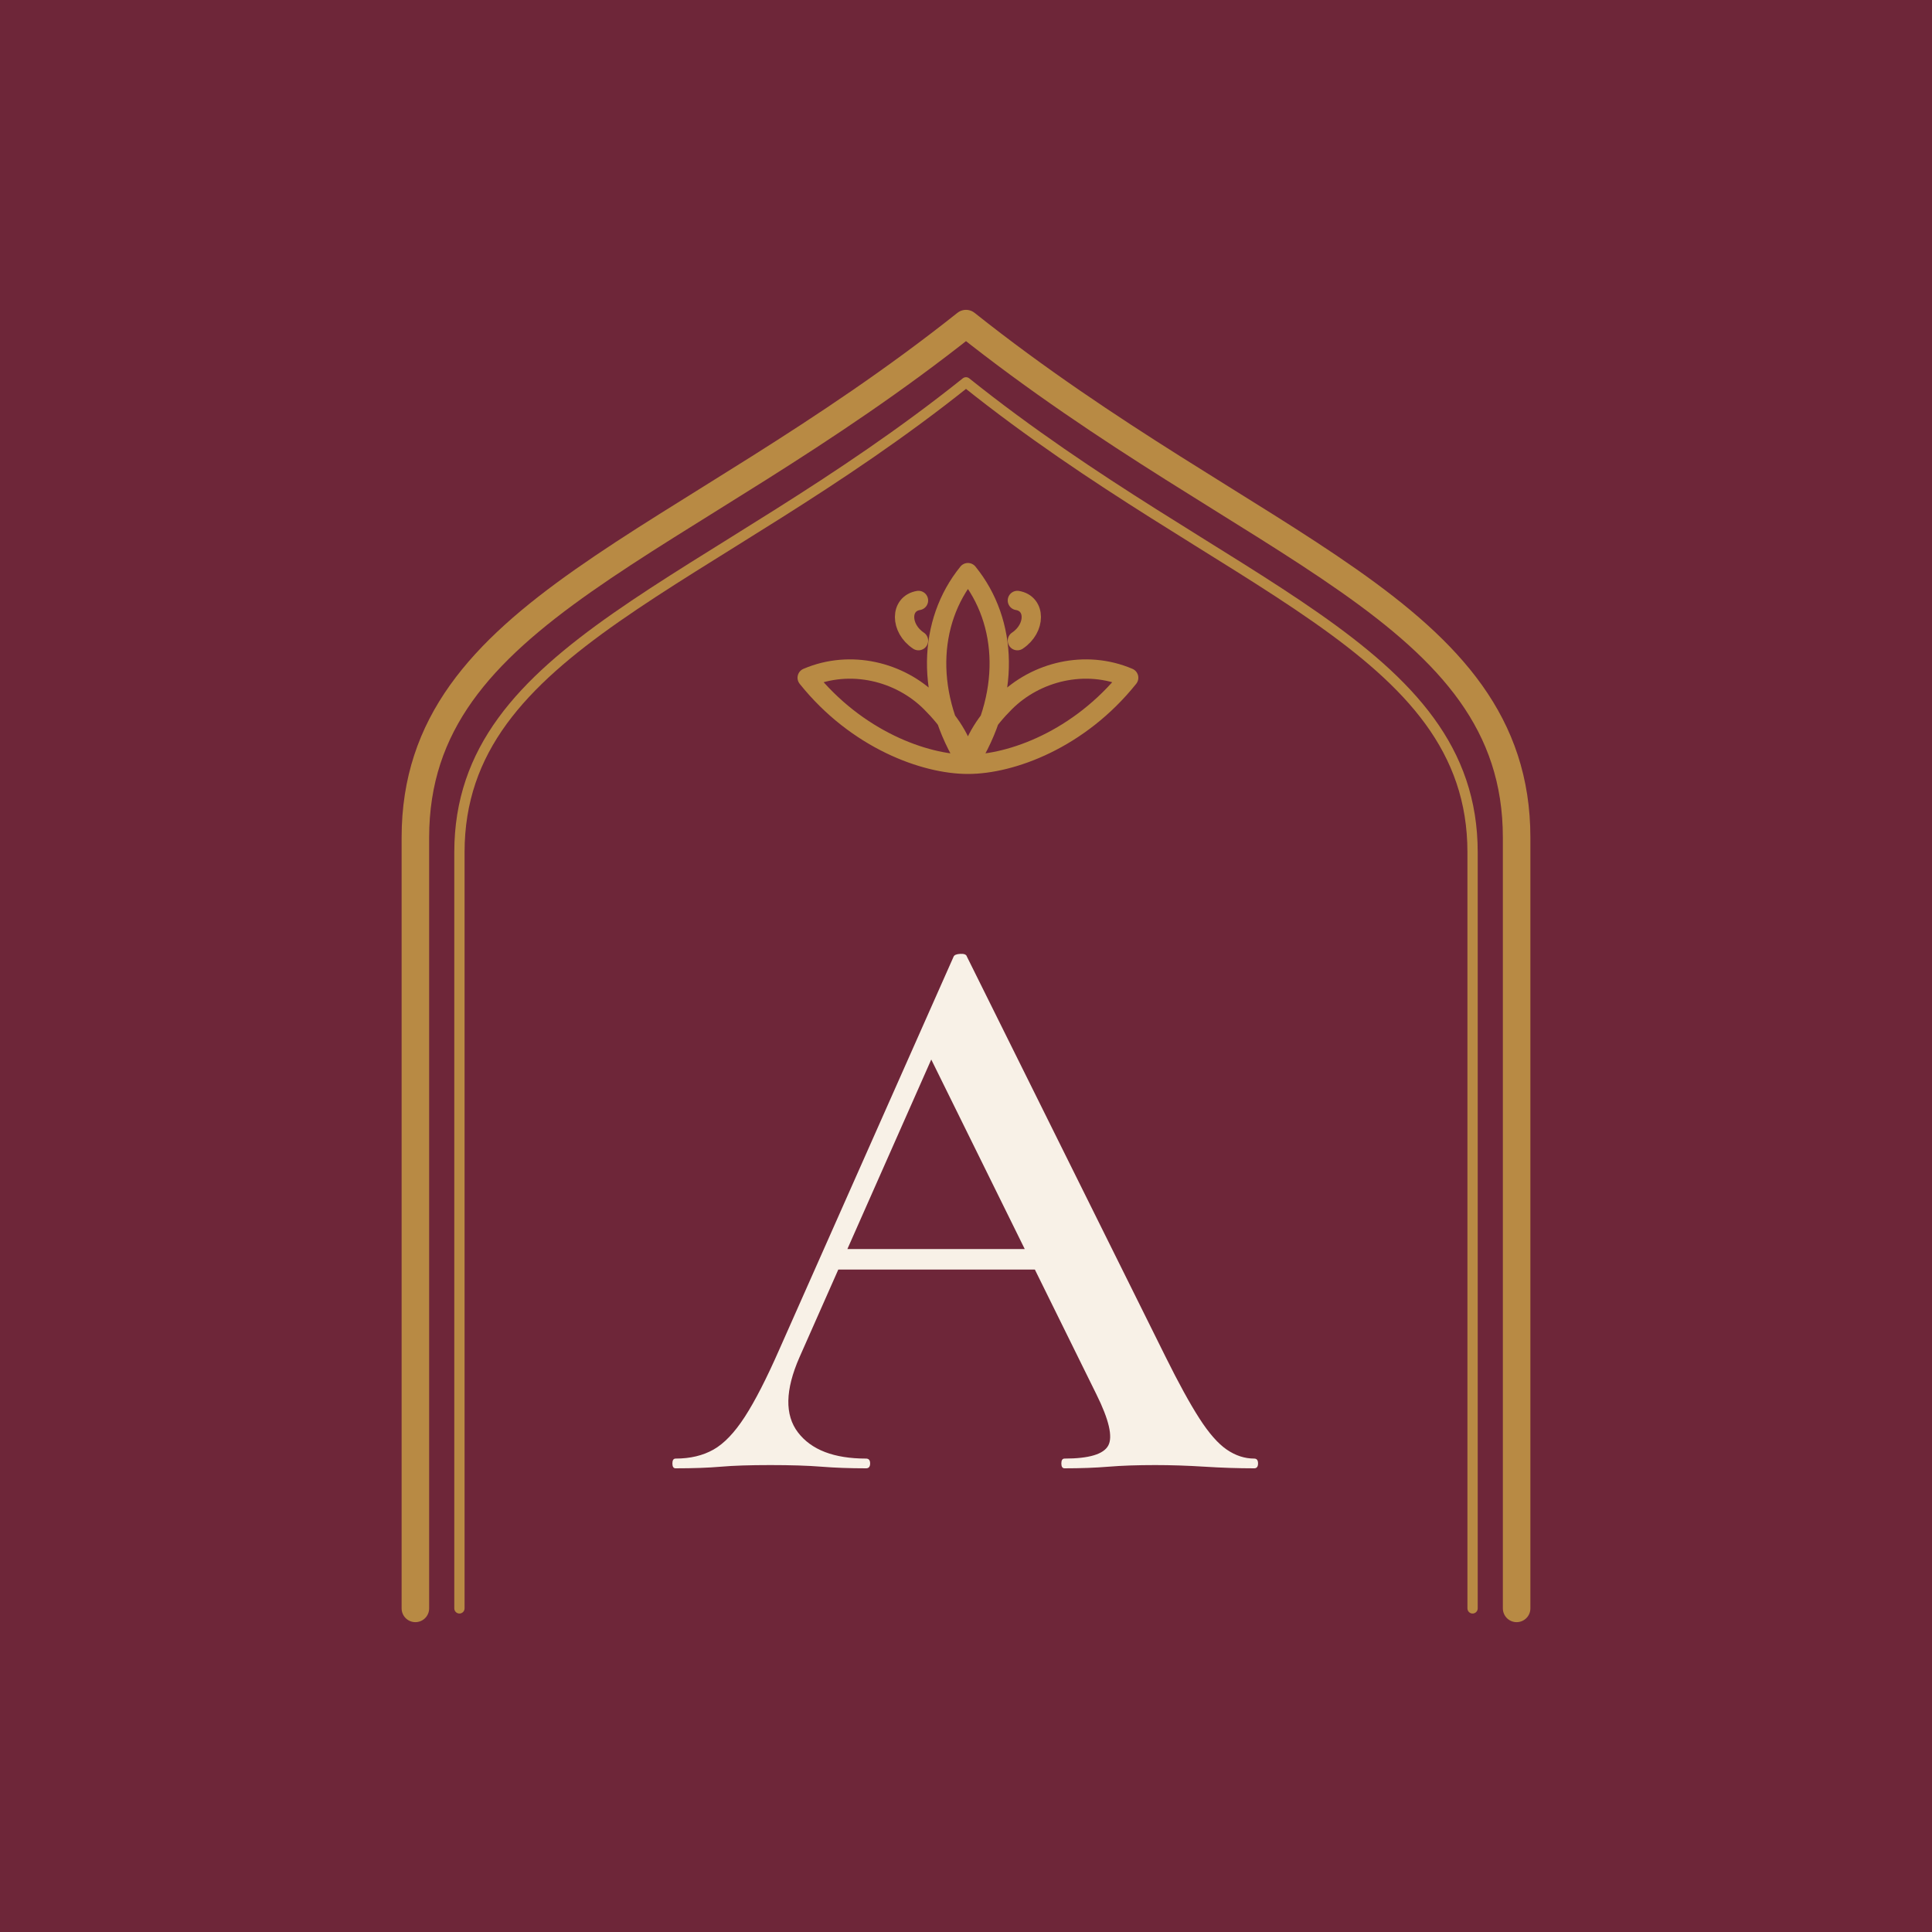
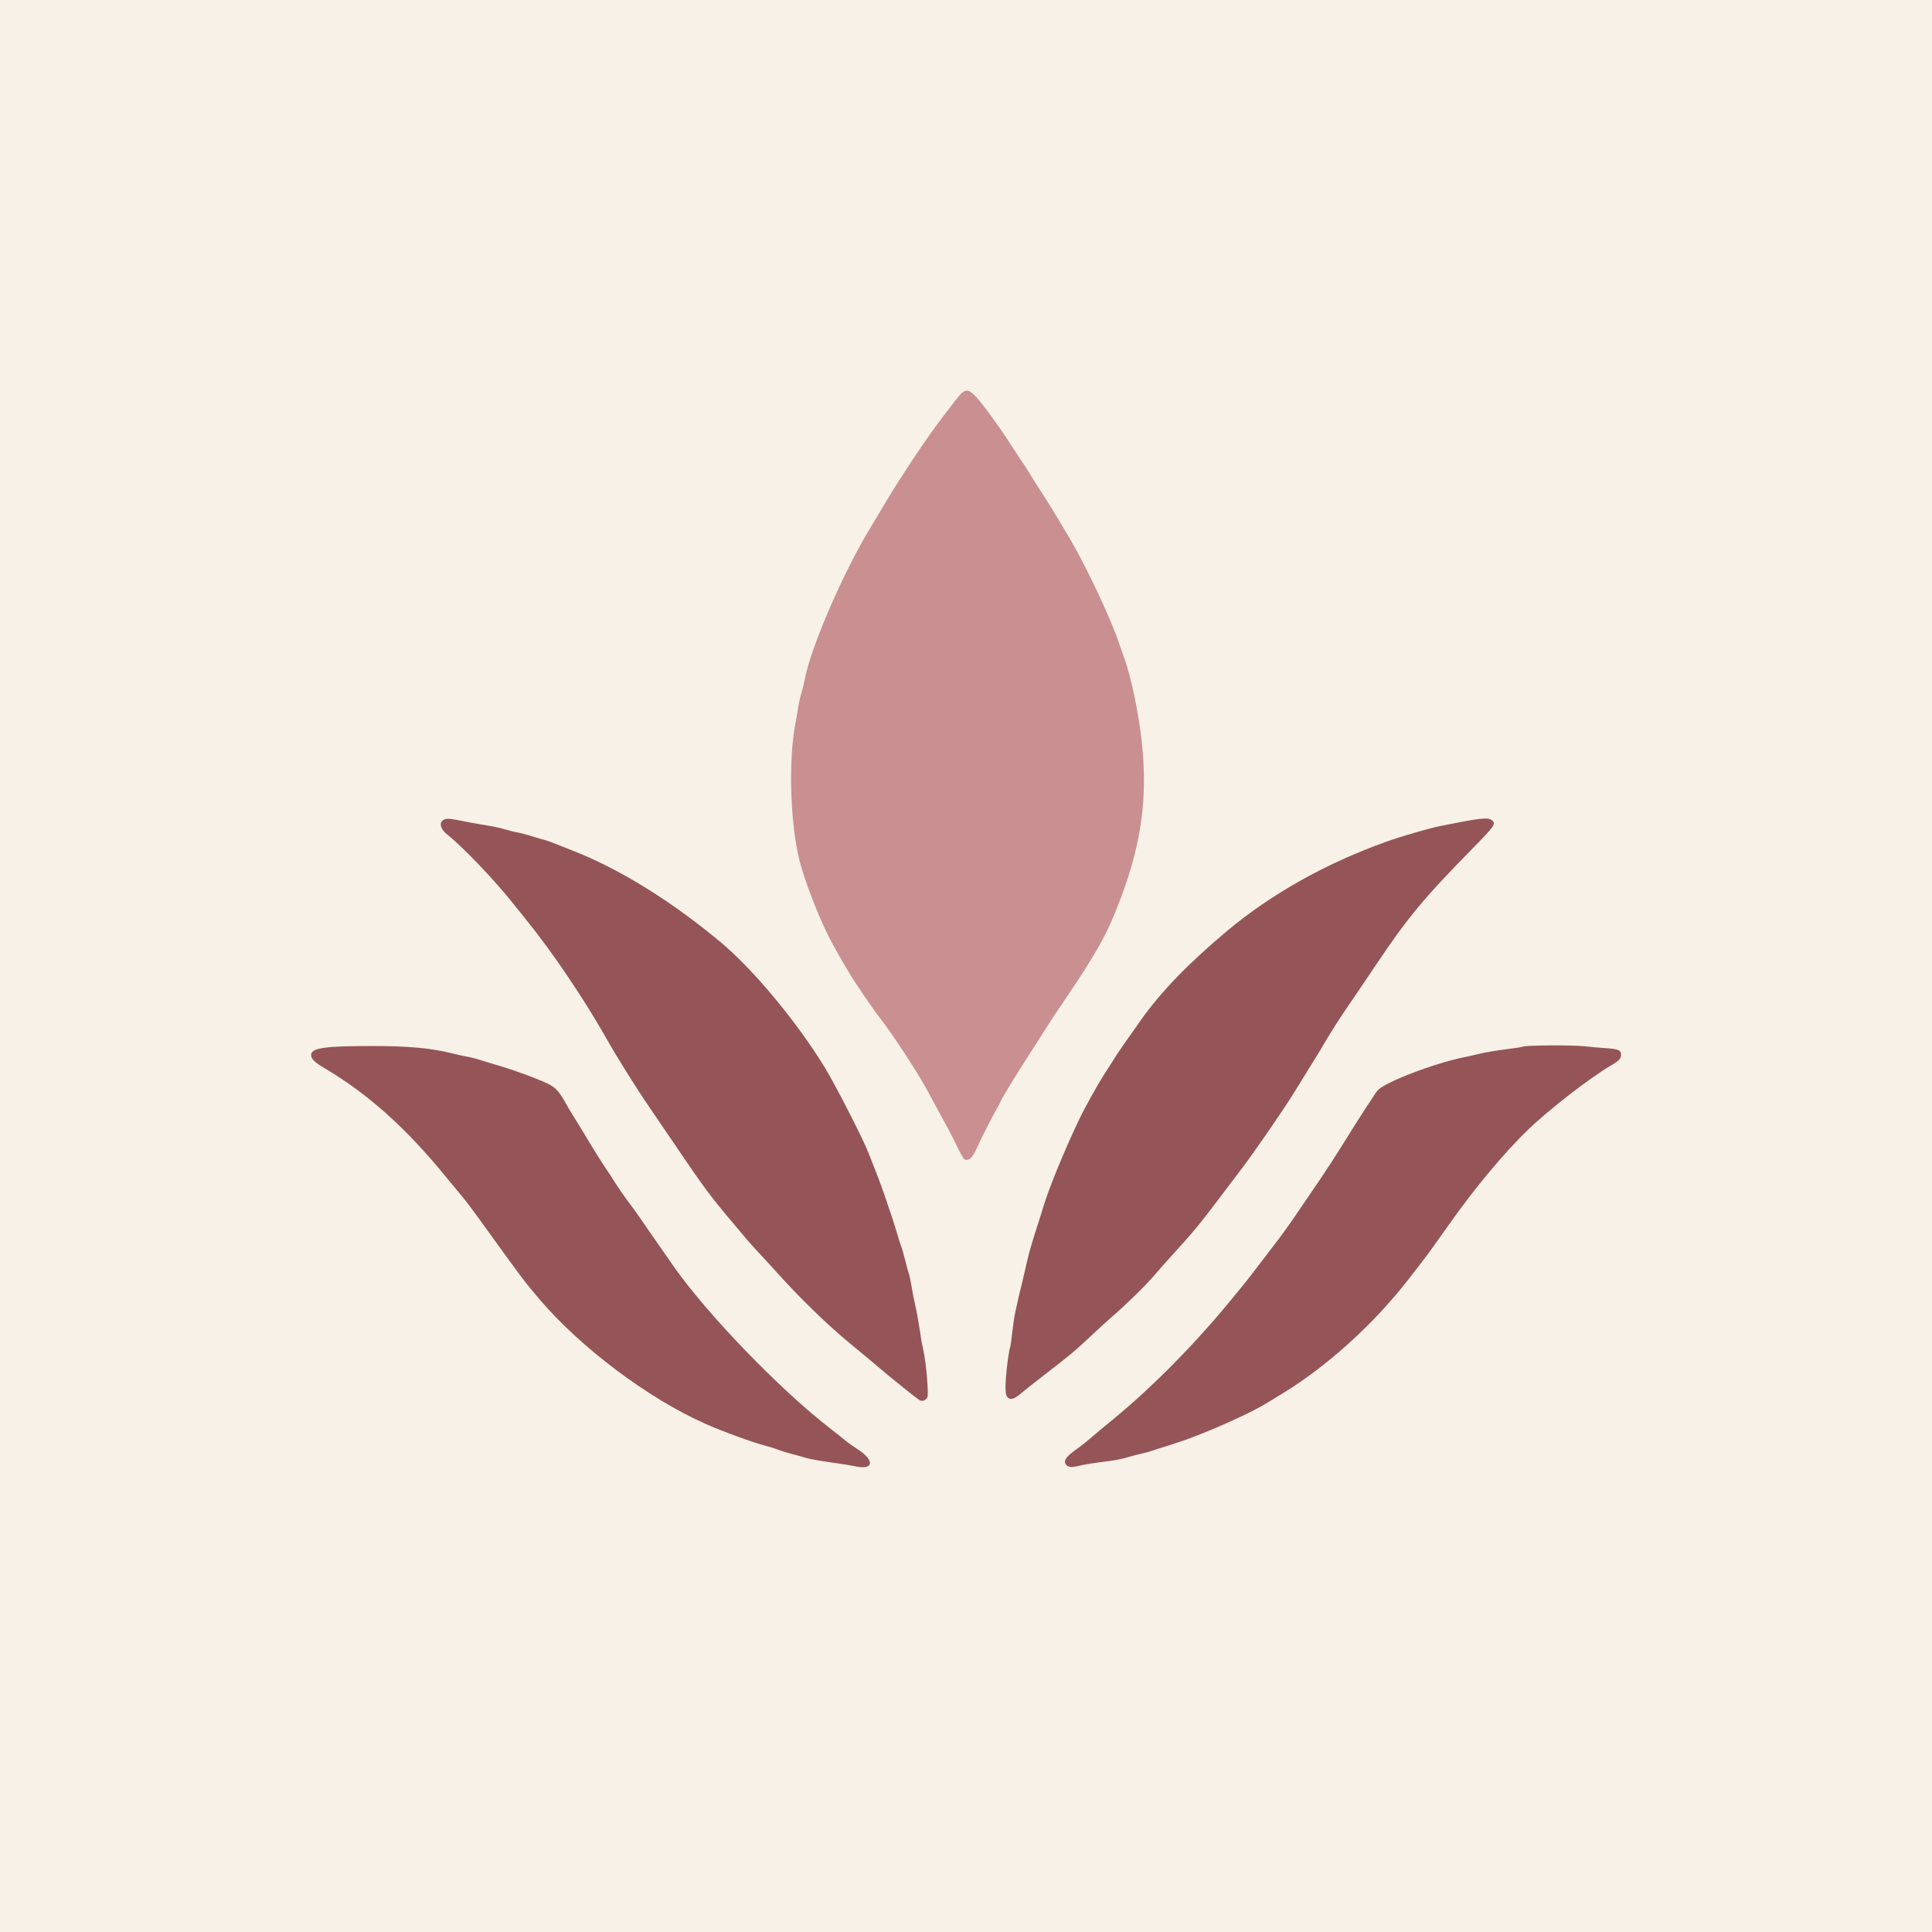
<svg xmlns="http://www.w3.org/2000/svg" viewBox="0 0 200 200">
-   <rect x="0" y="0" width="200" height="200" fill="#6E2639" />
-   <g transform="translate(100 100) scale(0.38) translate(-300 -205)">
-     <path d="M150 380 V170 C150 108 222 92 300 30 C378 92 450 108 450 170 V380" fill="none" stroke="#B88A44" stroke-width="7.5" stroke-linecap="round" stroke-linejoin="round" />
-     <path d="M162 380 V174 C162 118 230 102 300 46 C370 102 438 118 438 174 V380" fill="none" stroke="#B88A44" stroke-width="2.8" stroke-linecap="round" stroke-linejoin="round" />
+   <rect x="0" y="0" width="200" height="200" fill="#F8F1E7" />
+   <g transform="translate(32.0 40.13598) scale(0.09632) translate(-82 -56)">
+     <path d="M668.0 1215.0C666.1 1214.5 654.7 1212.7 642.7 1211.0C630.7 1209.3 619.0 1207.2 616.7 1206.4C614.4 1205.6 608.0 1203.8 602.5 1202.4C597.0 1201.0 589.6 1198.8 586.2 1197.4C582.7 1196.1 576.4 1194.1 572.2 1193.0C559.8 1190.0 526.9 1177.9 508.0 1169.6C446.4 1142.3 373.3 1087.3 329.1 1035.1C313.0 1016.1 311.7 1014.4 264.5 949.0C257.9 939.9 250.3 929.8 247.5 926.5C244.7 923.2 236.2 912.9 228.5 903.5C186.1 851.5 145.4 815.1 99.0 787.6C87.4 780.7 83.8 777.1 84.2 772.7C84.9 765.5 99.1 763.5 150.5 763.5C188.7 763.5 213.9 765.8 236.0 771.5C241.2 772.8 248.4 774.4 252.0 775.0C255.6 775.6 261.9 777.2 266.1 778.6C270.3 780.0 277.5 782.2 282.1 783.5C301.9 789.1 333.6 800.9 341.6 805.6C347.5 809.0 351.9 814.2 357.0 823.6C359.4 827.9 363.3 834.6 365.8 838.5C368.3 842.4 375.6 854.4 382.1 865.2C388.6 876.0 396.8 889.1 400.3 894.2C403.8 899.3 409.0 907.2 411.7 911.7C414.5 916.1 420.1 924.2 424.2 929.7C428.3 935.1 434.4 943.5 437.8 948.5C443.3 956.7 454.0 972.0 473.7 1000.2C509.8 1051.8 587.9 1132.7 642.2 1174.7C648.4 1179.5 655.8 1185.3 658.5 1187.6C661.2 1189.9 667.5 1194.3 672.4 1197.5C690.7 1209.6 688.2 1219.8 668.0 1215.0Z" fill="#955457" />
+     <path d="M737.5 1143.8C735.1 1142.4 707.0 1119.8 698.0 1112.1C694.4 1109.0 686.8 1102.6 681.0 1097.8C675.2 1093.0 667.1 1086.3 663.0 1082.9C638.0 1062.3 608.3 1033.3 583.0 1005.0C578.4 999.8 570.7 991.5 566.0 986.5C561.3 981.5 555.0 974.5 552.0 970.9C549.0 967.3 540.8 957.6 533.8 949.3C513.6 925.3 505.1 913.8 478.8 875.0C465.2 854.9 451.0 834.0 447.2 828.5C434.4 810.0 412.2 774.4 401.5 755.4C378.0 713.7 343.1 662.0 315.8 628.5C312.7 624.6 306.2 616.5 301.4 610.5C281.1 585.0 247.6 549.9 230.3 536.1C222.4 529.8 221.2 522.4 227.7 519.9C230.8 518.7 234.5 519.1 251.0 522.5C257.3 523.7 267.4 525.6 273.5 526.5C279.6 527.4 287.9 529.2 292.0 530.5C296.1 531.8 302.4 533.4 306.0 534.0C309.6 534.6 317.3 536.7 323.2 538.6C329.1 540.5 334.4 542.0 335.0 542.0C336.1 542.0 352.5 548.3 369.5 555.2C419.2 575.4 472.6 608.8 524.5 652.1C559.6 681.4 606.6 738.0 636.4 786.9C647.7 805.5 677.2 863.0 682.8 877.5C683.9 880.2 687.4 889.2 690.7 897.5C694.0 905.8 699.1 919.7 702.0 928.5C704.9 937.3 708.3 947.4 709.6 951.0C710.8 954.6 712.8 961.1 714.1 965.5C715.3 969.9 717.1 975.7 718.1 978.3C719.2 981.0 721.1 987.7 722.5 993.3C723.8 998.9 725.6 1005.5 726.5 1008.0C727.3 1010.4 728.7 1016.9 729.6 1022.5C730.4 1028.0 732.2 1037.0 733.5 1042.5C734.8 1048.0 736.8 1059.0 738.0 1066.9C739.1 1074.9 740.7 1084.3 741.6 1087.9C743.9 1097.9 745.8 1113.0 746.6 1127.6C747.2 1140.2 747.2 1140.8 745.1 1142.9C742.8 1145.2 740.5 1145.5 737.5 1143.8Z" fill="#955457" />
+     <path d="M786.2 885.3C785.4 885.0 782.2 879.3 779.0 872.6C775.8 866.0 771.7 857.8 769.9 854.5C763.7 843.3 750.3 818.5 746.0 810.5C735.9 791.8 708.6 750.1 695.2 733.0C687.4 723.1 667.5 693.7 660.4 681.5C647.3 659.2 643.4 652.1 637.1 639.0C627.3 618.7 614.4 584.7 609.5 565.9C599.0 526.0 596.8 456.0 604.9 415.5C605.4 412.8 606.6 405.9 607.5 400.2C608.4 394.5 610.0 387.5 611.0 384.5C612.0 381.5 613.6 375.1 614.5 370.3C621.0 335.1 656.4 253.4 686.7 204.0C690.2 198.2 697.5 186.1 702.9 177.0C718.3 151.1 746.9 108.2 761.8 89.0C765.5 84.3 771.7 76.1 775.8 70.7C786.4 56.6 789.5 55.9 798.8 65.8C805.5 72.9 824.5 99.0 834.9 115.3C839.2 122.0 845.2 131.1 848.2 135.5C851.2 139.9 855.0 145.8 856.6 148.5C858.1 151.2 863.7 160.0 868.9 168.0C877.8 181.7 888.6 199.5 901.2 221.0C918.8 251.3 944.5 306.3 952.4 330.5C953.7 334.4 956.3 341.8 958.2 347.0C965.2 365.8 973.9 407.6 977.0 437.6C983.2 496.4 976.7 544.5 954.7 603.5C940.2 642.4 929.5 661.8 892.0 717.0C885.8 726.1 877.4 738.9 873.2 745.5C869.1 752.1 859.8 766.7 852.5 778.0C839.2 798.7 825.0 822.2 825.0 823.5C825.0 823.9 823.5 826.8 821.6 829.9C817.6 836.6 804.4 862.5 799.6 873.2C794.8 884.0 791.1 887.3 786.2 885.3Z" fill="#C98F91" />
+     <path d="M833.8 1142.0C830.5 1140.0 829.9 1135.1 830.9 1119.9C831.9 1106.6 834.4 1088.8 835.6 1086.9C835.8 1086.5 836.9 1078.7 837.9 1069.6C839.7 1054.3 841.1 1047.1 849.2 1014.0C850.8 1007.1 853.0 997.8 854.0 993.3C856.0 984.5 860.0 971.0 865.7 953.6C867.6 947.5 870.1 939.9 871.0 936.6C876.8 917.2 892.0 879.8 908.5 844.7C914.9 831.0 929.5 804.7 937.2 792.9C941.3 786.6 945.7 779.7 947.0 777.5C949.5 773.2 961.0 756.6 975.9 735.7C998.1 704.5 1026.8 674.9 1068.5 639.9C1115.9 600.2 1174.5 567.3 1239.0 544.2C1256.0 538.1 1285.4 529.5 1298.5 526.9C1339.9 518.6 1348.2 517.6 1352.5 520.4C1358.2 524.2 1356.7 526.5 1332.6 551.0C1279.5 605.1 1262.3 625.9 1228.1 677.0C1216.1 694.9 1203.4 713.6 1199.9 718.7C1191.9 730.1 1179.8 749.0 1173.9 759.2C1171.5 763.5 1164.4 775.2 1158.1 785.2C1151.8 795.3 1143.9 808.1 1140.5 813.7C1130.1 830.6 1097.9 877.5 1084.5 895.0C1077.6 904.1 1066.7 918.5 1060.3 927.0C1039.4 954.8 1032.4 963.2 1008.0 990.0C1002.7 995.8 994.6 1005.0 989.9 1010.5C980.3 1021.6 961.1 1040.4 945.1 1054.3C939.3 1059.3 928.0 1069.6 920.0 1077.2C904.6 1091.7 899.9 1095.6 871.5 1117.5C861.6 1125.1 851.0 1133.5 848.0 1136.1C840.8 1142.3 837.1 1143.9 833.8 1142.0Z" fill="#955457" />
+     <path d="M896.0 1214.0C892.0 1210.0 895.0 1205.2 905.8 1197.5C910.2 1194.5 918.1 1188.3 923.3 1183.7C928.5 1179.2 936.5 1172.5 941.1 1168.8C982.7 1135.4 1029.2 1088.9 1068.2 1042.0C1087.3 1018.9 1092.8 1012.0 1104.8 996.1C1111.7 987.0 1120.4 975.7 1124.0 971.0C1127.6 966.3 1135.0 956.0 1140.5 948.0C1167.4 908.6 1172.9 900.5 1181.3 887.5C1186.3 879.8 1193.2 868.8 1196.8 863.0C1209.1 843.0 1228.3 813.5 1230.4 811.2C1238.4 802.3 1290.3 782.4 1323.1 775.6C1327.2 774.8 1335.2 773.0 1341.0 771.6C1346.8 770.2 1359.1 768.1 1368.5 767.0C1377.8 765.8 1385.9 764.6 1386.4 764.2C1388.9 762.7 1437.9 762.3 1451.5 763.7C1459.2 764.5 1470.6 765.5 1476.8 765.9C1489.2 766.8 1492.0 768.1 1492.0 772.9C1492.0 776.9 1489.6 779.6 1481.7 784.1C1459.1 797.2 1414.9 831.4 1391.5 854.0C1366.5 878.1 1334.6 916.3 1306.9 955.6C1283.2 989.0 1285.7 985.7 1264.2 1013.4C1226.7 1061.8 1176.8 1107.2 1128.5 1136.7C1121.3 1141.1 1113.7 1145.8 1111.5 1147.1C1095.2 1157.3 1053.1 1176.3 1024.0 1186.7C1017.1 1189.1 1007.2 1192.4 1002.0 1194.0C996.8 1195.5 990.5 1197.5 988.0 1198.5C985.5 1199.4 980.4 1200.8 976.6 1201.6C972.7 1202.4 966.0 1204.2 961.6 1205.5C957.1 1206.9 949.9 1208.4 945.5 1209.0C924.5 1211.8 915.0 1213.2 909.9 1214.6C902.1 1216.5 898.4 1216.4 896.0 1214.0Z" fill="#955457" />
  </g>
-   <g transform="translate(81 58) scale(0.32)">
-     <path d="M60 4 C73 20 74 44 60 66 C46 44 47 20 60 4 Z M60 66 C46 66 24 58 8 38 C22 32 38 36 48 46 C54 52 58 58 60 66 Z M60 66 C74 66 96 58 112 38 C98 32 82 36 72 46 C66 52 62 58 60 66 Z M44 26 C38 22 38 14 44 13 M76 26 C82 22 82 14 76 13" fill="none" stroke="#B88A44" stroke-width="6.25" stroke-linecap="round" stroke-linejoin="round" />
-   </g>
-   <path d="M85.172 131.424 86.293 129.303H109.815L110.403 131.424ZM129.835 150.992Q130.232 150.992 130.232 151.496Q130.232 152.0 129.835 152.0Q127.361 152.0 124.7 151.832Q122.039 151.664 119.589 151.664Q116.802 151.664 114.76 151.832Q112.718 152.0 110.206 152.0Q109.87 152.0 109.87 151.496Q109.87 150.992 110.206 150.992Q113.997 150.992 114.727 149.641Q115.458 148.289 113.497 144.335L95.913 108.687L99.336 103.057L82.759 140.511Q80.537 145.574 82.606 148.283Q84.674 150.992 89.655 150.992Q90.075 150.992 90.075 151.496Q90.075 152.0 89.655 152.0Q87.135 152.0 85.035 151.832Q82.935 151.664 79.743 151.664Q76.56 151.664 74.632 151.832Q72.704 152.0 69.941 152.0Q69.605 152.0 69.605 151.496Q69.605 150.992 69.941 150.992Q72.209 150.992 73.858 150.061Q75.508 149.129 77.1 146.671Q78.691 144.213 80.676 139.694L98.719 99.025Q98.826 98.773 99.417 98.743Q100.008 98.712 100.092 99.025L120.677 140.492Q122.669 144.509 124.151 146.819Q125.633 149.129 126.992 150.061Q128.352 150.992 129.835 150.992Z" fill="#F8F1E7" />
</svg>
